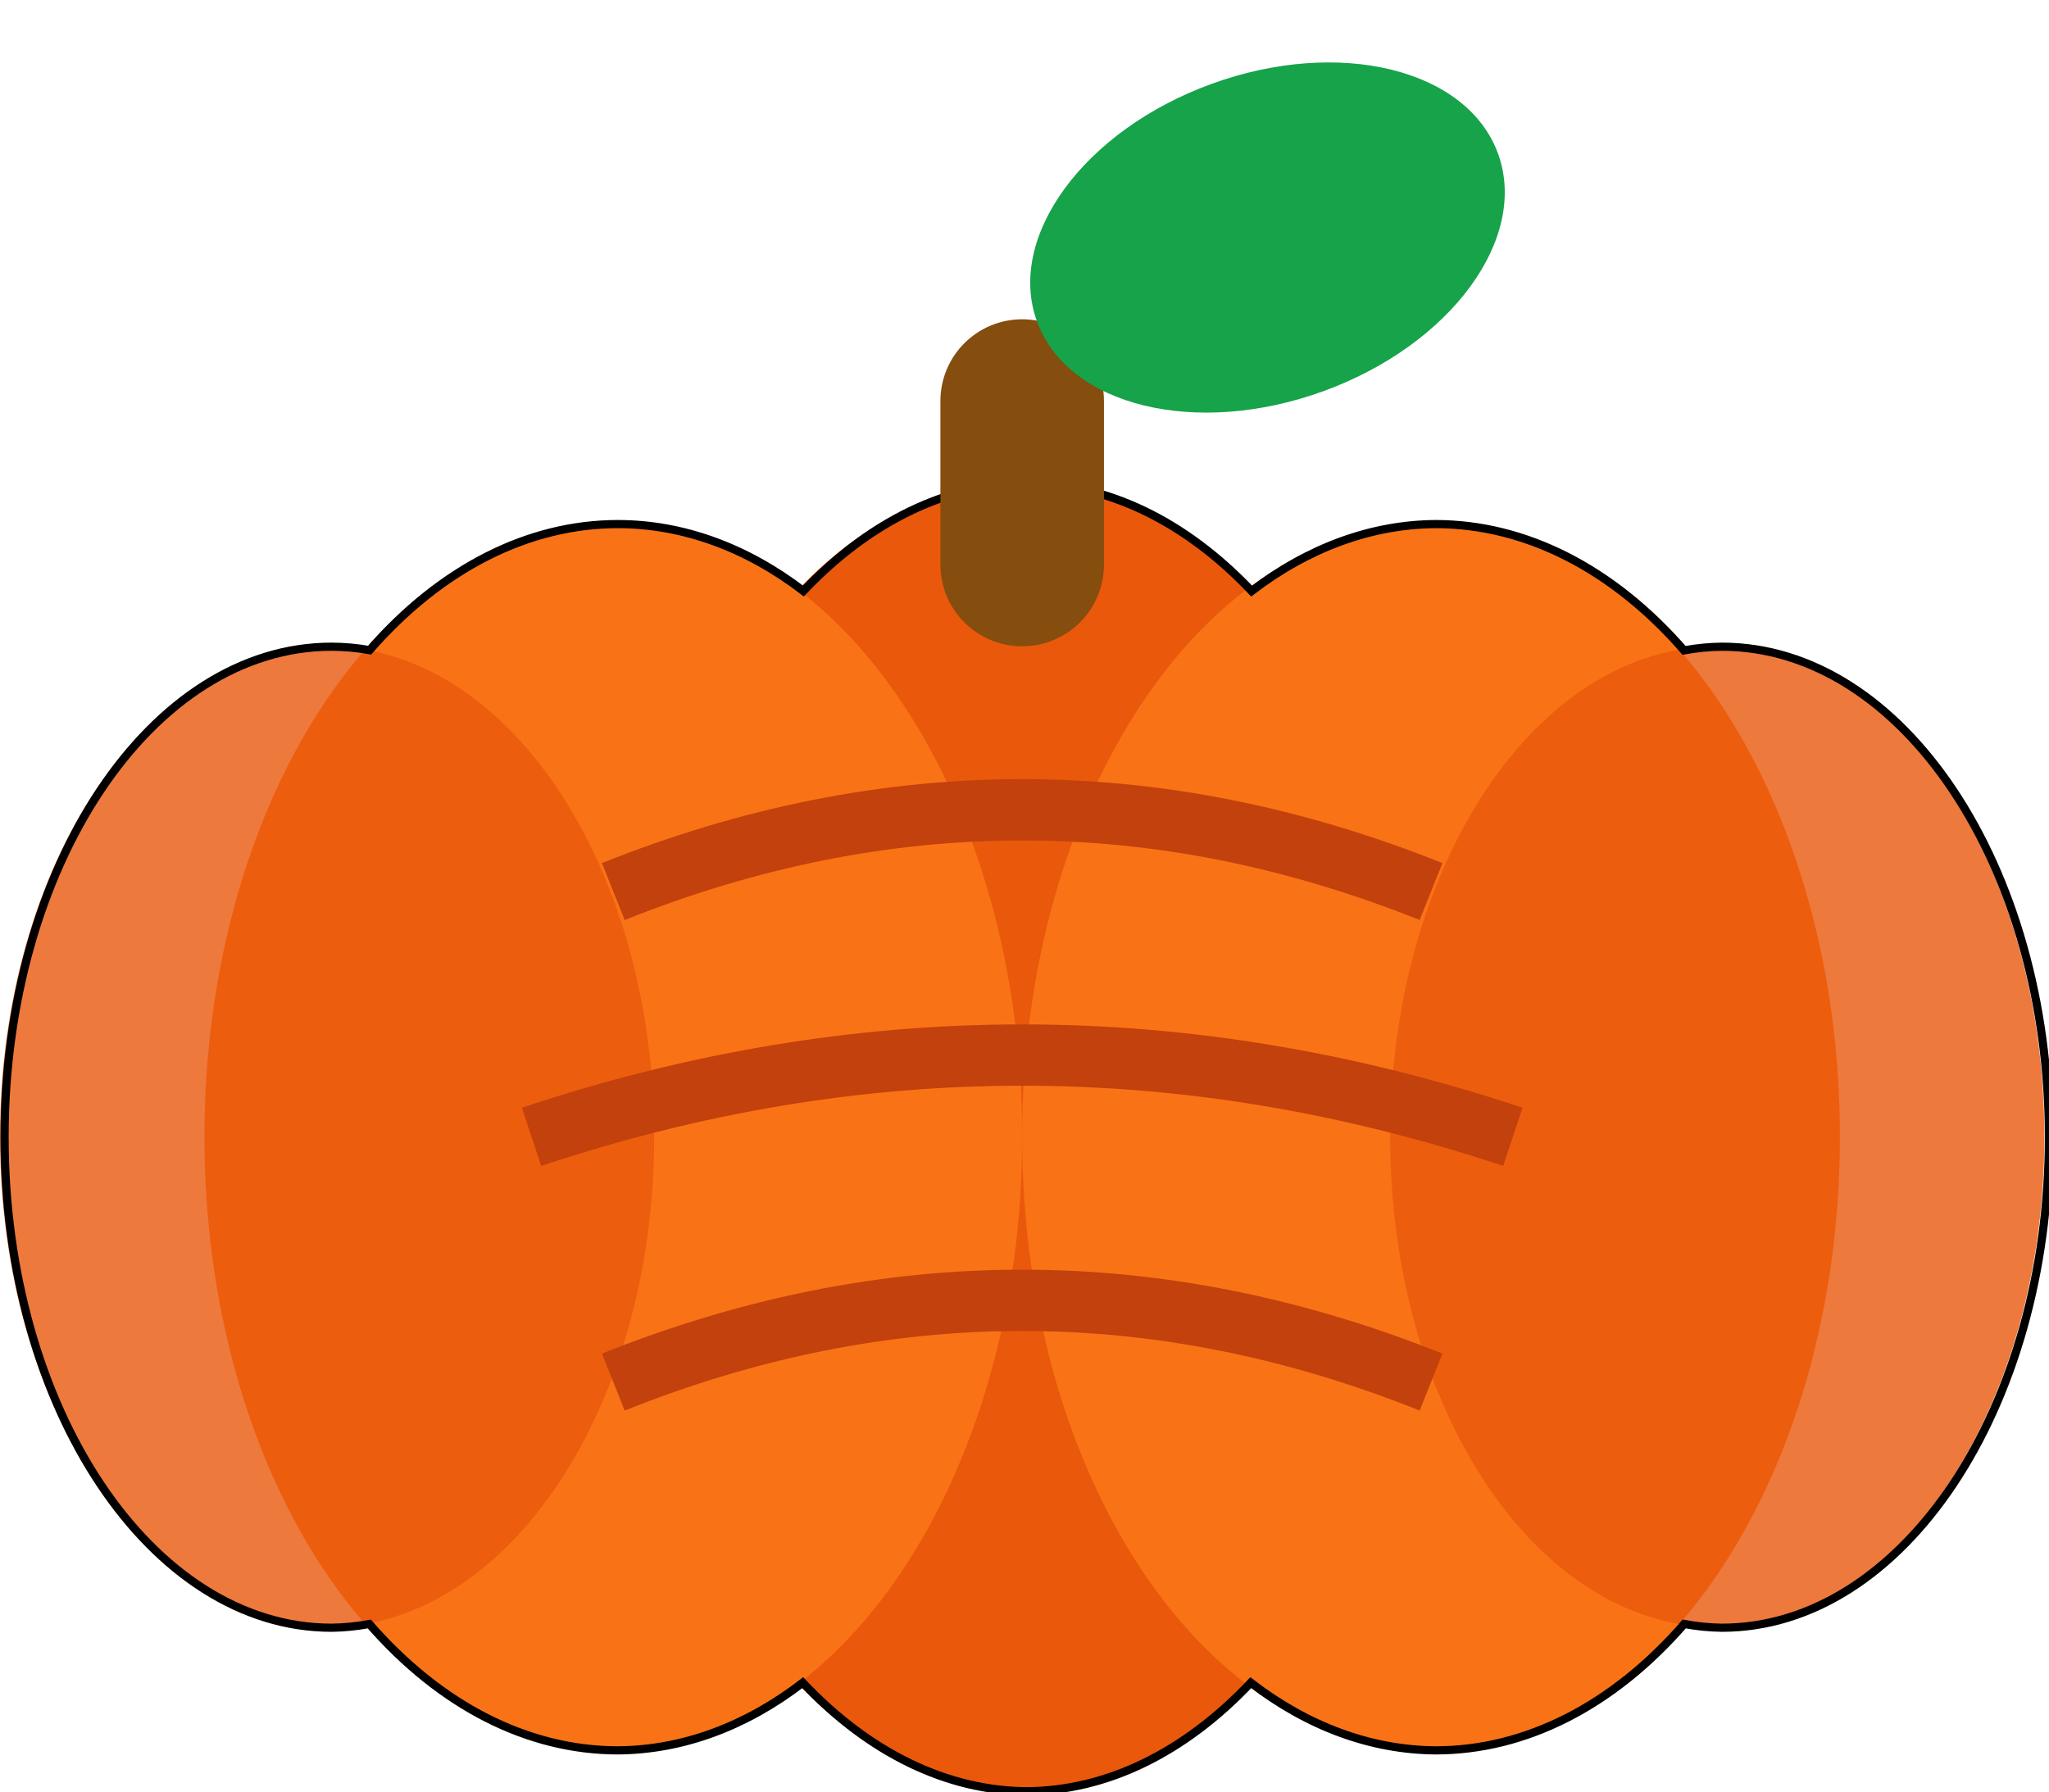
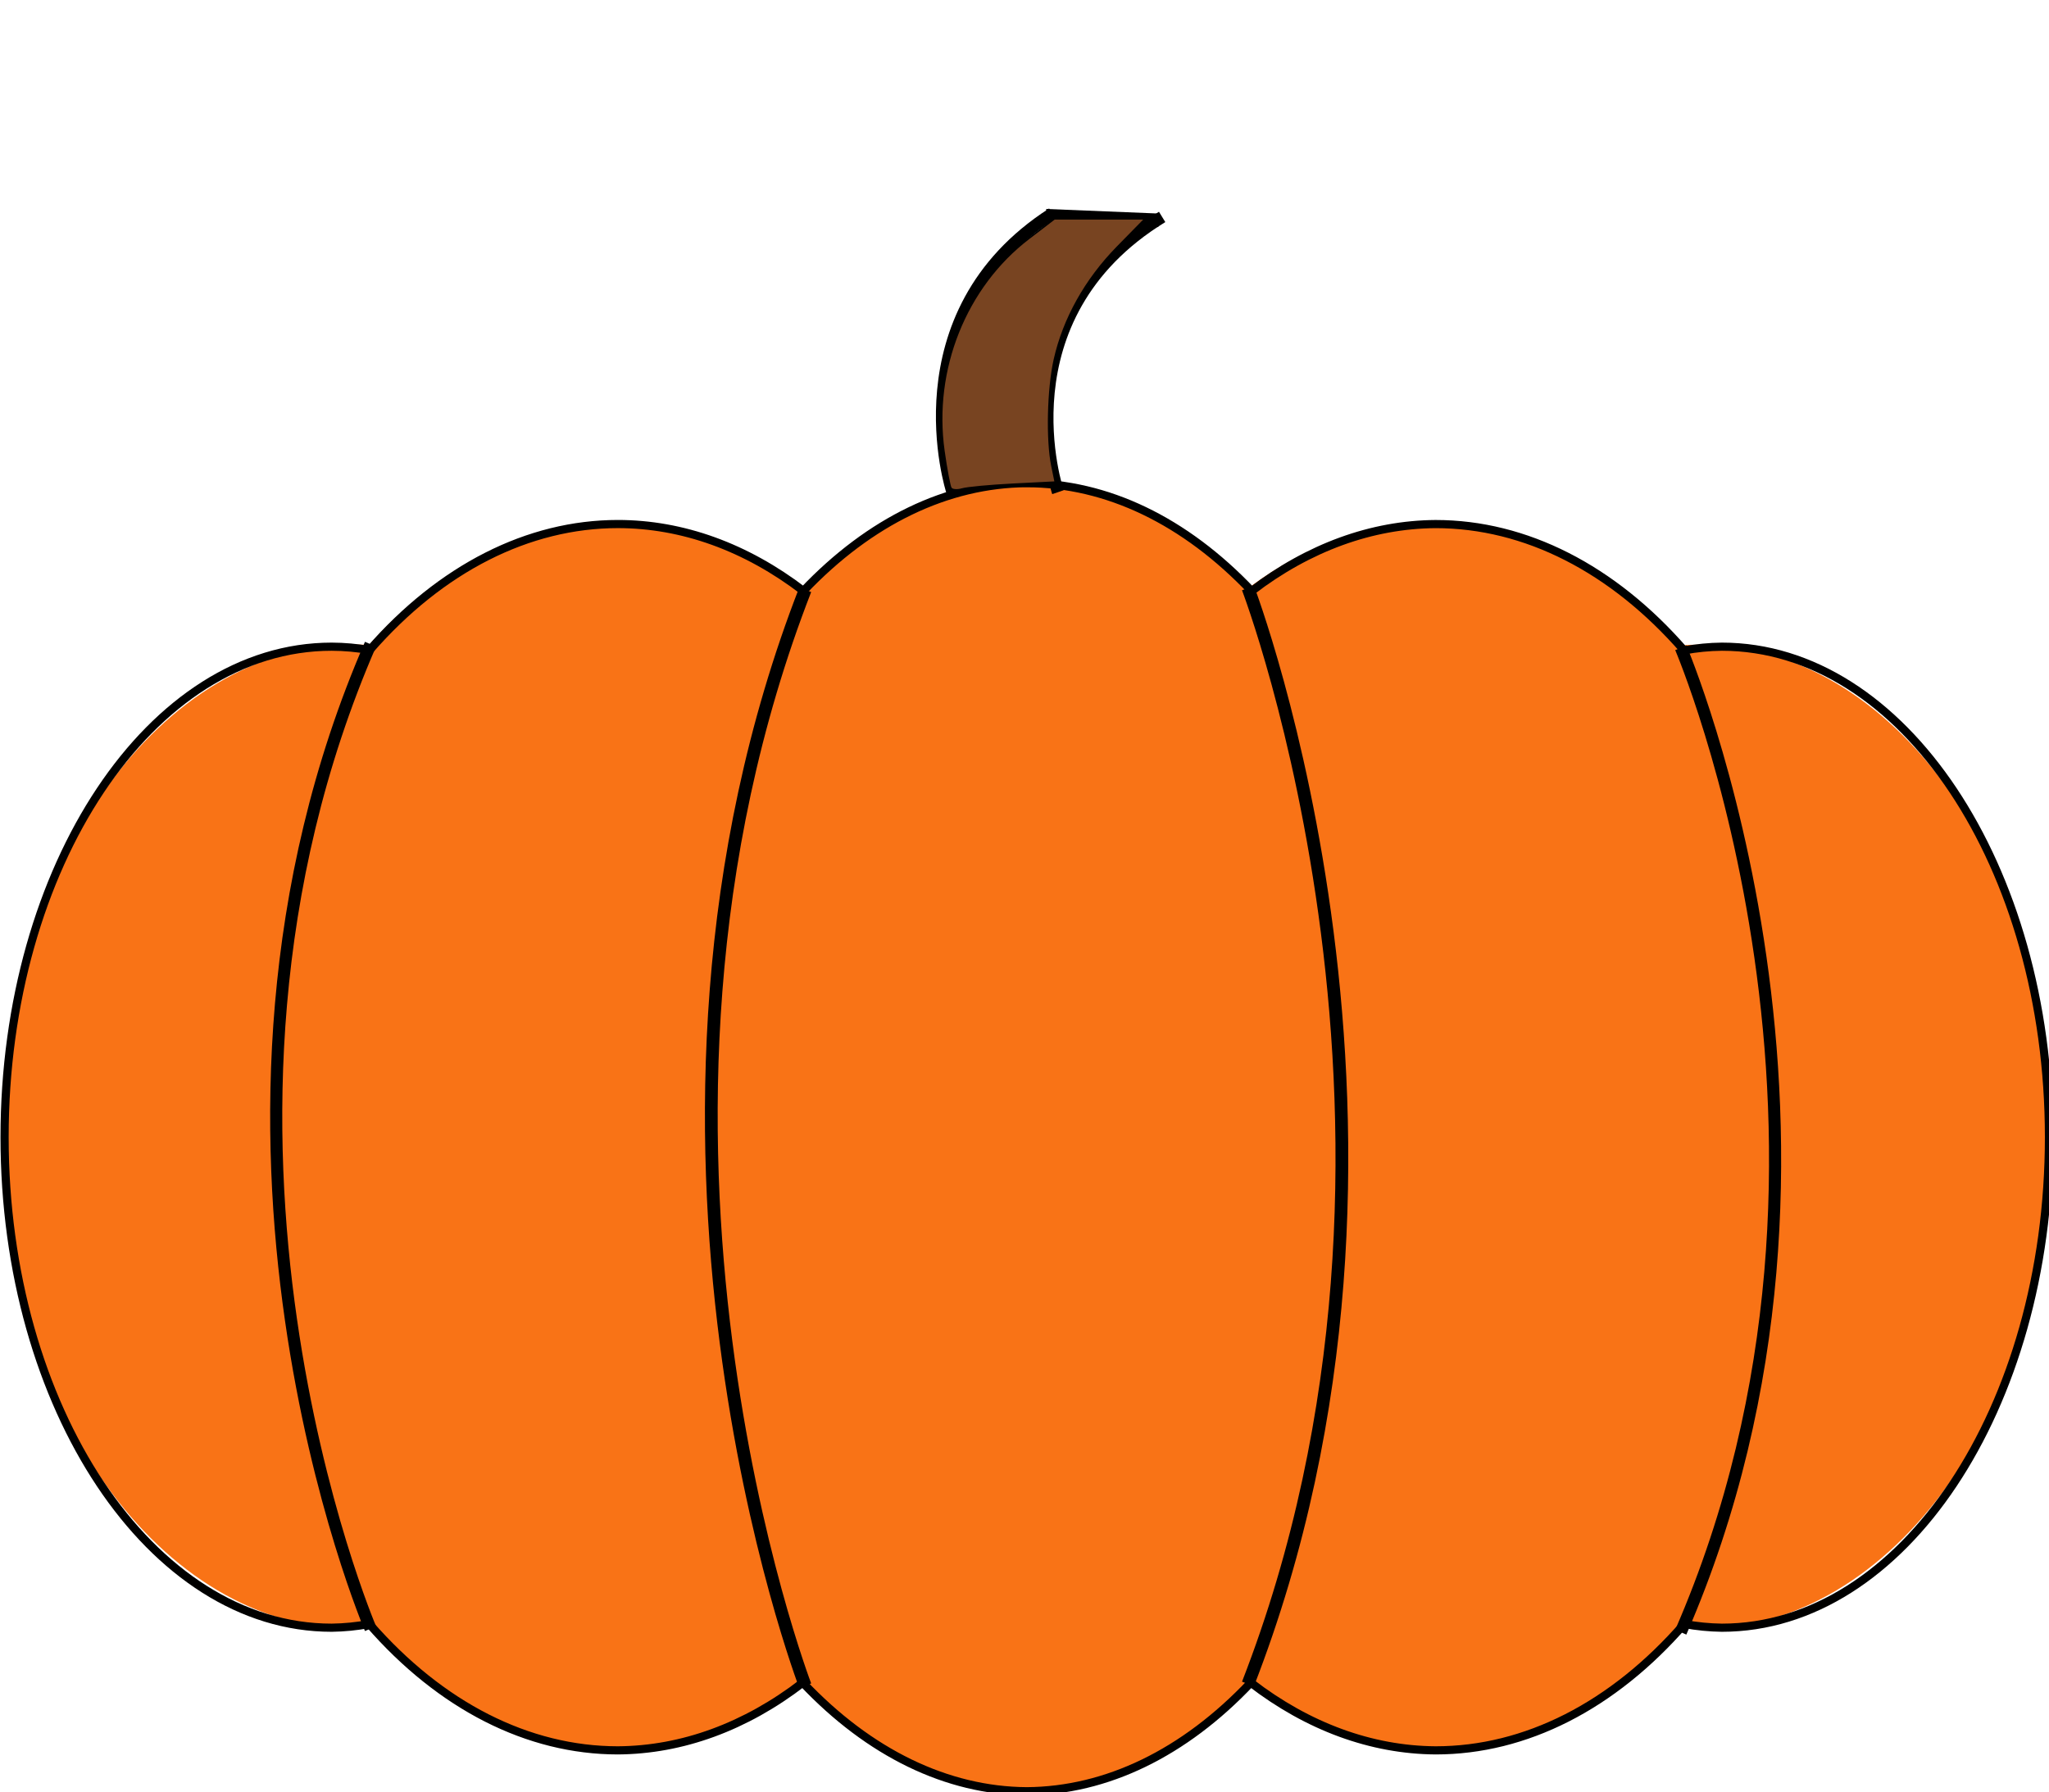
<svg xmlns="http://www.w3.org/2000/svg" viewBox="0 0 64 55.964" version="1.1" id="svg24">
  <defs id="defs28" />
-   <g transform="translate(0.0002 -4.0176) scale(1)">
-     <g transform="translate(-8.9399 -8.995) scale(1.2771)">
-       <ellipse cx="32" cy="38" rx="10" ry="16" fill="#ea580c" id="ellipse2" />
-       <ellipse cx="22" cy="38" rx="10" ry="15" fill="#f97316" id="ellipse4" />
-       <ellipse cx="42" cy="38" rx="10" ry="15" fill="#f97316" id="ellipse6" />
-       <ellipse cx="15" cy="38" rx="8" ry="12" fill="#ea580c" opacity="0.8" id="ellipse8" />
-       <ellipse cx="49" cy="38" rx="8" ry="12" fill="#ea580c" opacity="0.8" id="ellipse10" />
-       <path id="ellipse2-8" style="fill:none;stroke:#000000;stroke-width:0.2;stroke-dasharray:none;stroke-opacity:1" d="m 32.112,22.01 a 10,16 0 0 0 -5.463,2.637 10,15 0 0 0 -4.537,-1.637 10,15 0 0 0 -6.072,3.084 8,12 0 0 0 -0.928,-0.084 8,12 0 0 0 -8,12 8,12 0 0 0 8,12 8,12 0 0 0 0.92,-0.092 10,15 0 0 0 6.08,3.092 10,15 0 0 0 4.521,-1.656 10,16 0 0 0 5.479,2.656 10,16 0 0 0 5.479,-2.656 10,15 0 0 0 4.521,1.656 10,15 0 0 0 6.08,-3.092 8,12 0 0 0 0.92,0.092 8,12 0 0 0 8,-12 8,12 0 0 0 -8,-12 8,12 0 0 0 -0.924,0.09 10,15 0 0 0 -6.076,-3.09 10,15 0 0 0 -4.5,1.639 10,16 0 0 0 -5.5,-2.639 z" />
-       <rect x="30" y="18" width="4" height="8" rx="2" fill="#854d0e" id="rect14" />
-       <ellipse cx="38" cy="16" rx="6" ry="4" fill="#16a34a" transform="rotate(-20 38 16)" id="ellipse16" />
-       <path d="M22 32 Q32 28 42 32" stroke="#c2410c" stroke-width="1.5" fill="none" id="path18" />
-       <path d="M20 38 Q32 34 44 38" stroke="#c2410c" stroke-width="1.5" fill="none" id="path20" />
-       <path d="M22 44 Q32 40 42 44" stroke="#c2410c" stroke-width="1.5" fill="none" id="path22" />
+   <g id="layer1" style="display:inline">
+     <ellipse cx="19.156" cy="39.535" rx="12.771" ry="19.157" fill="#f97316" id="ellipse5" style="stroke-width:1.277" transform="translate(2e-4,-4.0176)" />
+     <ellipse cx="11.062" cy="35.515" rx="10.97" ry="15.379" fill="#f97316" id="ellipse5-4" style="display:inline;stroke-width:1.061" />
+     <ellipse cx="53.085" cy="35.52" rx="10.97" ry="15.379" fill="#f97316" id="ellipse5-4-4" style="display:inline;stroke-width:1.061" />
+     <ellipse cx="44.698" cy="39.535" rx="12.771" ry="19.157" fill="#f97316" id="ellipse7" style="stroke-width:1.277" transform="translate(2e-4,-4.0176)" />
+     <ellipse cx="32.16" cy="35.517" rx="12.771" ry="20.434" fill="#ea580c" id="ellipse3" style="fill:#f97316;fill-opacity:1;stroke-width:1.277" />
+     <path style="fill:none;fill-opacity:1;stroke:#000000;stroke-width:0.378;stroke-dasharray:none;stroke-opacity:1" d="m 11.573,20.127 c -6.628,15.26 0,30.757 0,30.757" id="path27" />
+     <path style="display:inline;fill:none;fill-opacity:1;stroke:#000000;stroke-width:0.378;stroke-dasharray:none;stroke-opacity:1" d="m 52.499,50.994 c 6.628,-15.26 0,-30.757 0,-30.757" id="path27-0" />
+     <path style="display:inline;fill:none;fill-opacity:1;stroke:#000000;stroke-width:0.398;stroke-dasharray:none;stroke-opacity:1" d="m 25.151,18.425 c -6.601,16.989 0,34.241 0,34.241" id="path27-6" />
+     <path style="display:inline;fill:none;fill-opacity:1;stroke:#000000;stroke-width:0.398;stroke-dasharray:none;stroke-opacity:1" d="m 38.98,52.612 c 6.601,-16.989 0,-34.241 0,-34.241" id="path27-6-0" />
+   </g>
+   <g id="layer2" style="display:inline">
+     <g transform="translate(2e-4,-4.0176)" id="g2" style="display:inline">
+       <path id="path11" style="fill:none;stroke:#000000;stroke-width:0.255;stroke-dasharray:none;stroke-opacity:1" d="m 32.071,19.113 a 12.771,20.434 0 0 0 -6.977,3.367 12.771,19.157 0 0 0 -5.794,-2.09 12.771,19.157 0 0 0 -7.755,3.939 10.217,15.325 0 0 0 -1.185,-0.107 10.217,15.325 0 0 0 -10.217,15.325 10.217,15.325 0 0 0 10.217,15.325 10.217,15.325 0 0 0 1.175,-0.117 12.771,19.157 0 0 0 7.765,3.949 12.771,19.157 0 0 0 5.774,-2.115 12.771,20.434 0 0 0 6.997,3.392 12.771,20.434 0 0 0 6.997,-3.392 12.771,19.157 0 0 0 5.774,2.115 12.771,19.157 0 0 0 7.765,-3.949 10.217,15.325 0 0 0 1.175,0.117 10.217,15.325 0 0 0 10.217,-15.325 10.217,15.325 0 0 0 -10.217,-15.325 10.217,15.325 0 0 0 -1.18,0.115 12.771,19.157 0 0 0 -7.76,-3.946 12.771,19.157 0 0 0 -5.747,2.093 12.771,20.434 0 0 0 -7.024,-3.37 z" />
+       <path style="fill:none;fill-opacity:1;stroke:#000000;stroke-width:0.372;stroke-dasharray:none;stroke-opacity:1" d="m 29.736,19.361 c 0,0 -1.79,-5.509 3.133,-8.674" id="path28" />
+       <path style="display:inline;fill:none;fill-opacity:1;stroke:#000000;stroke-width:0.378;stroke-dasharray:none;stroke-opacity:1" d="m 33.045,19.395 c 0,0 -1.86,-5.462 3.254,-8.6" id="path28-6" />
+       <path style="fill:#363636;fill-opacity:1;stroke:#000000;stroke-width:0.422;stroke-dasharray:none;stroke-opacity:1" d="m 32.671,10.757 3.518,0.143" id="path29" />
+       <path style="fill:#784421;fill-opacity:1;stroke:#000000;stroke-width:0.048;stroke-dasharray:none;stroke-opacity:1" d="m 29.702,19.27 c -0.039,-0.06 -0.138,-0.584 -0.22,-1.163 -0.358,-2.542 0.675,-5.128 2.652,-6.64 l 0.799,-0.612 h 1.415 1.415 l -0.865,0.883 c -0.993,1.014 -1.679,2.242 -1.964,3.514 -0.205,0.915 -0.242,2.514 -0.077,3.32 l 0.104,0.508 -1.315,0.067 c -0.723,0.037 -1.441,0.104 -1.594,0.149 -0.153,0.045 -0.311,0.033 -0.35,-0.028 z" id="path30" />
    </g>
  </g>
+   <g id="layer3" style="display:none" />
</svg>
